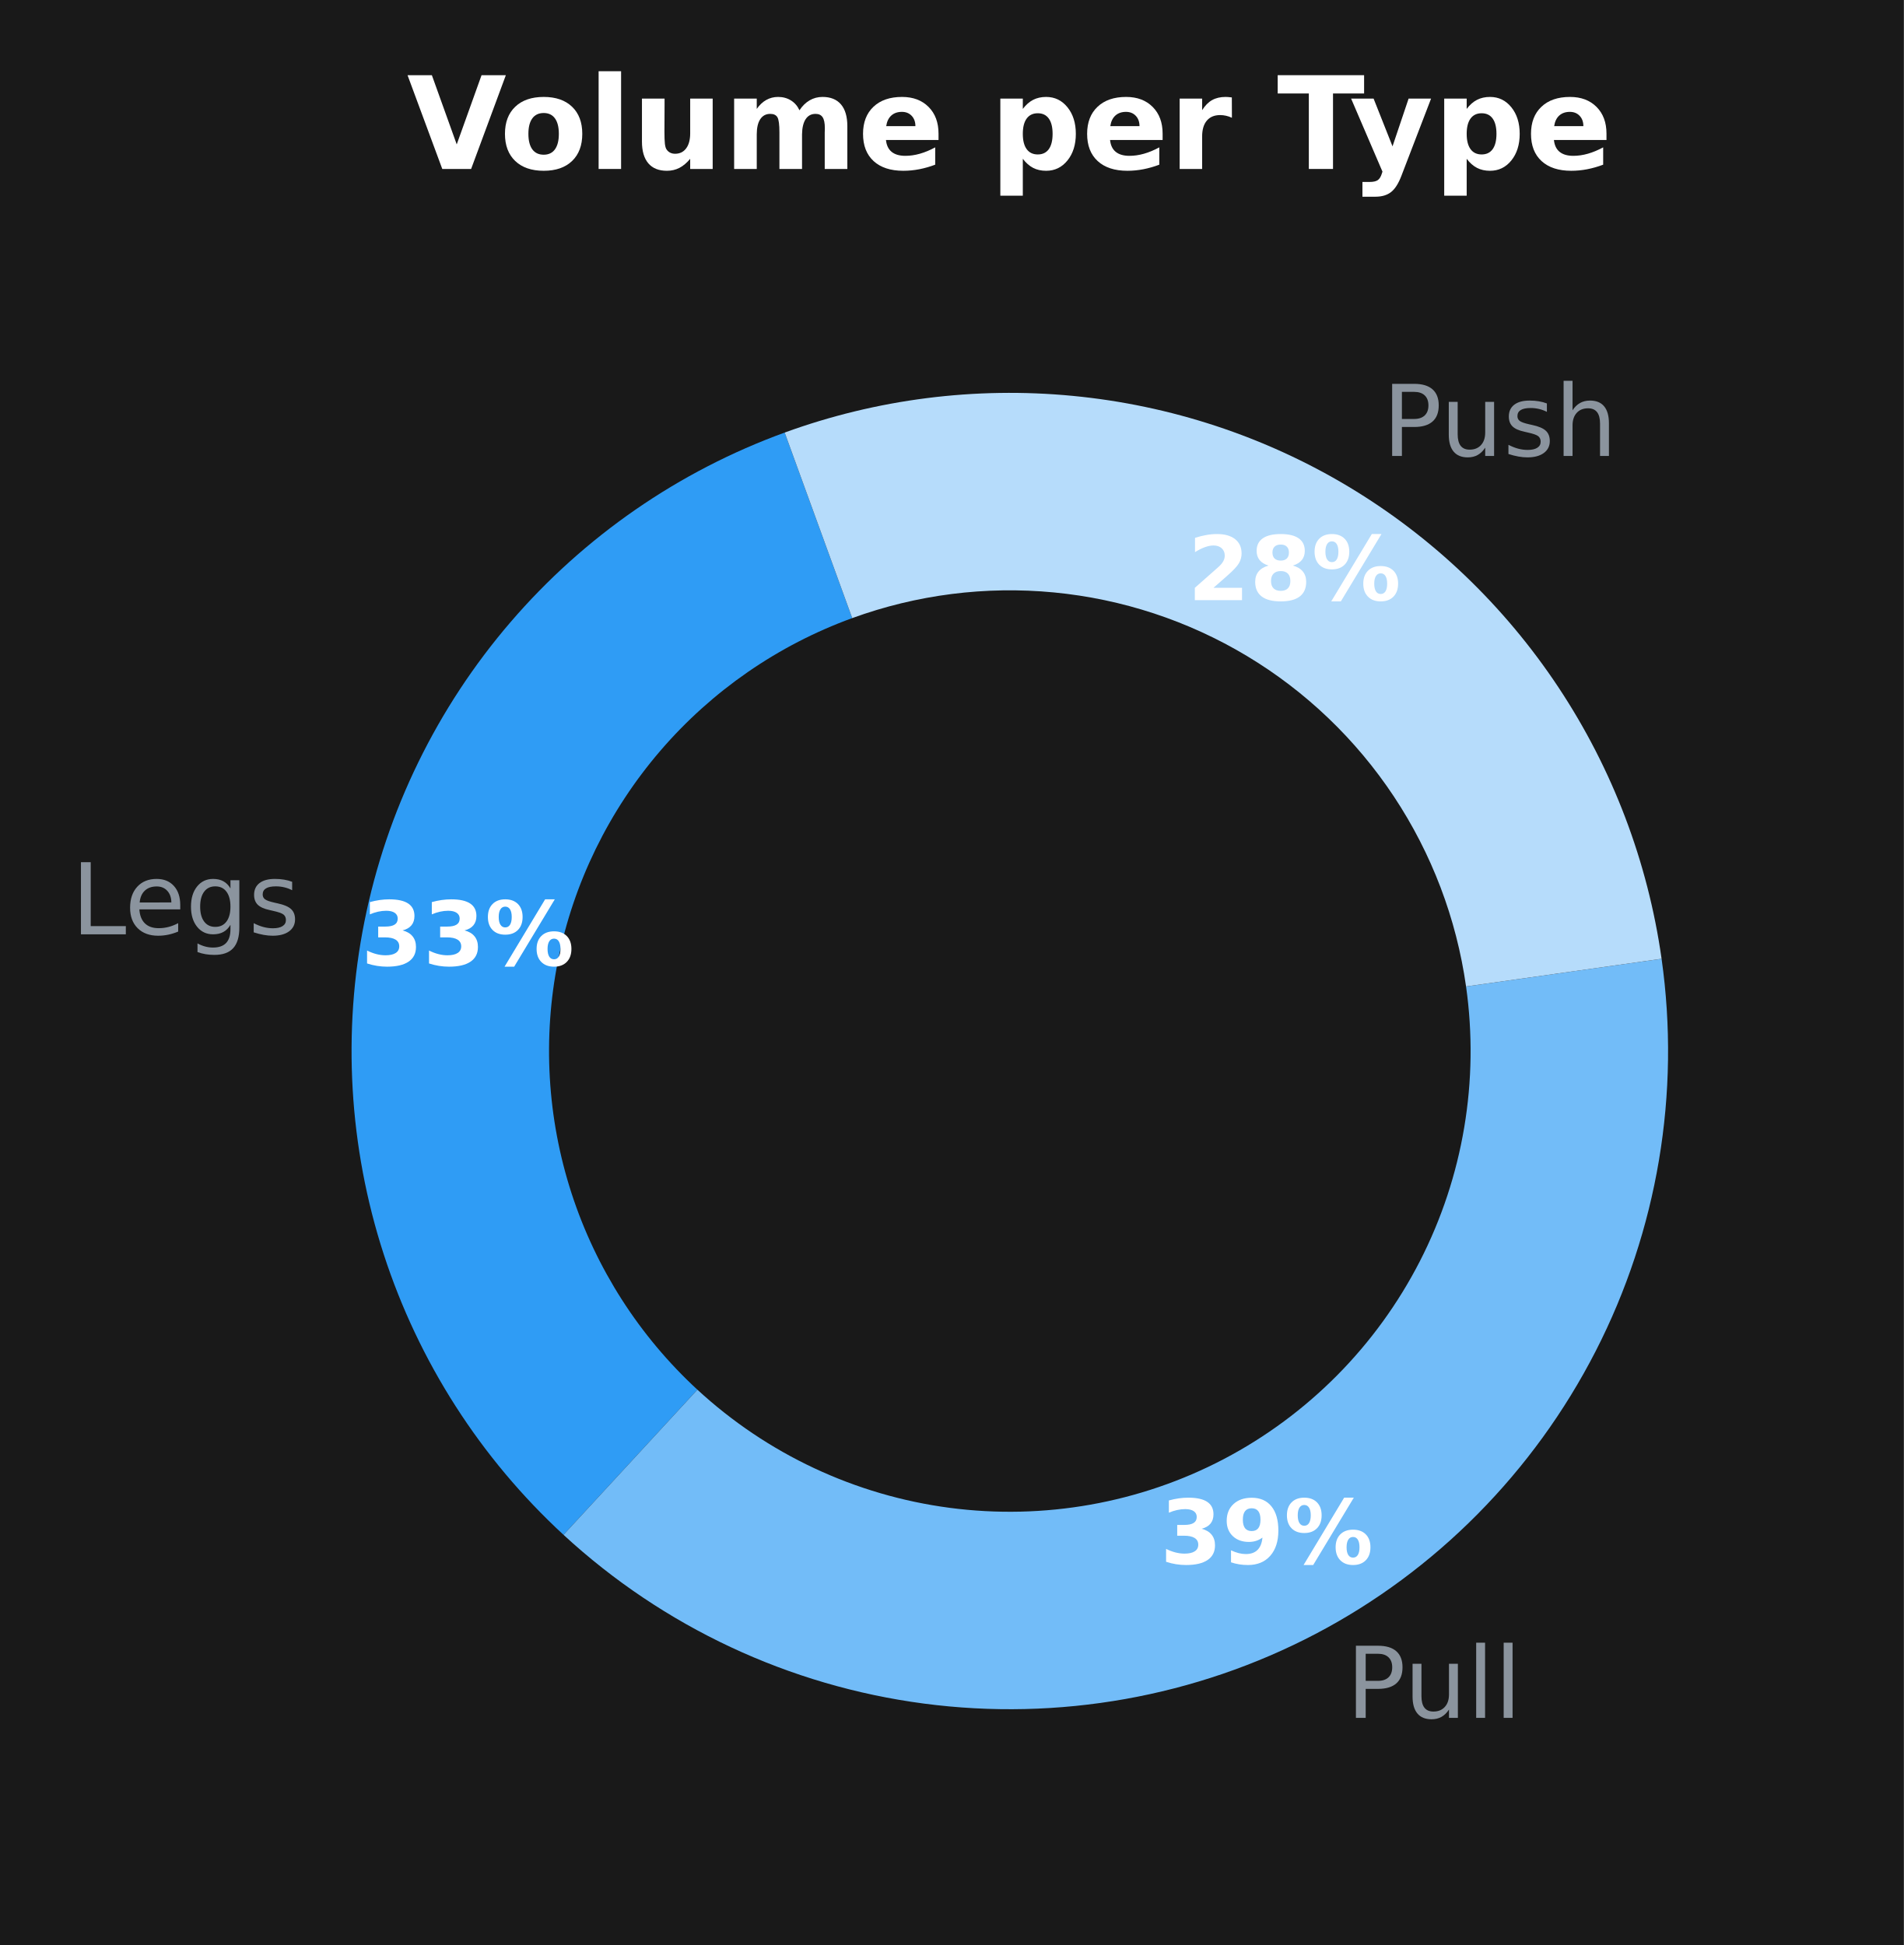
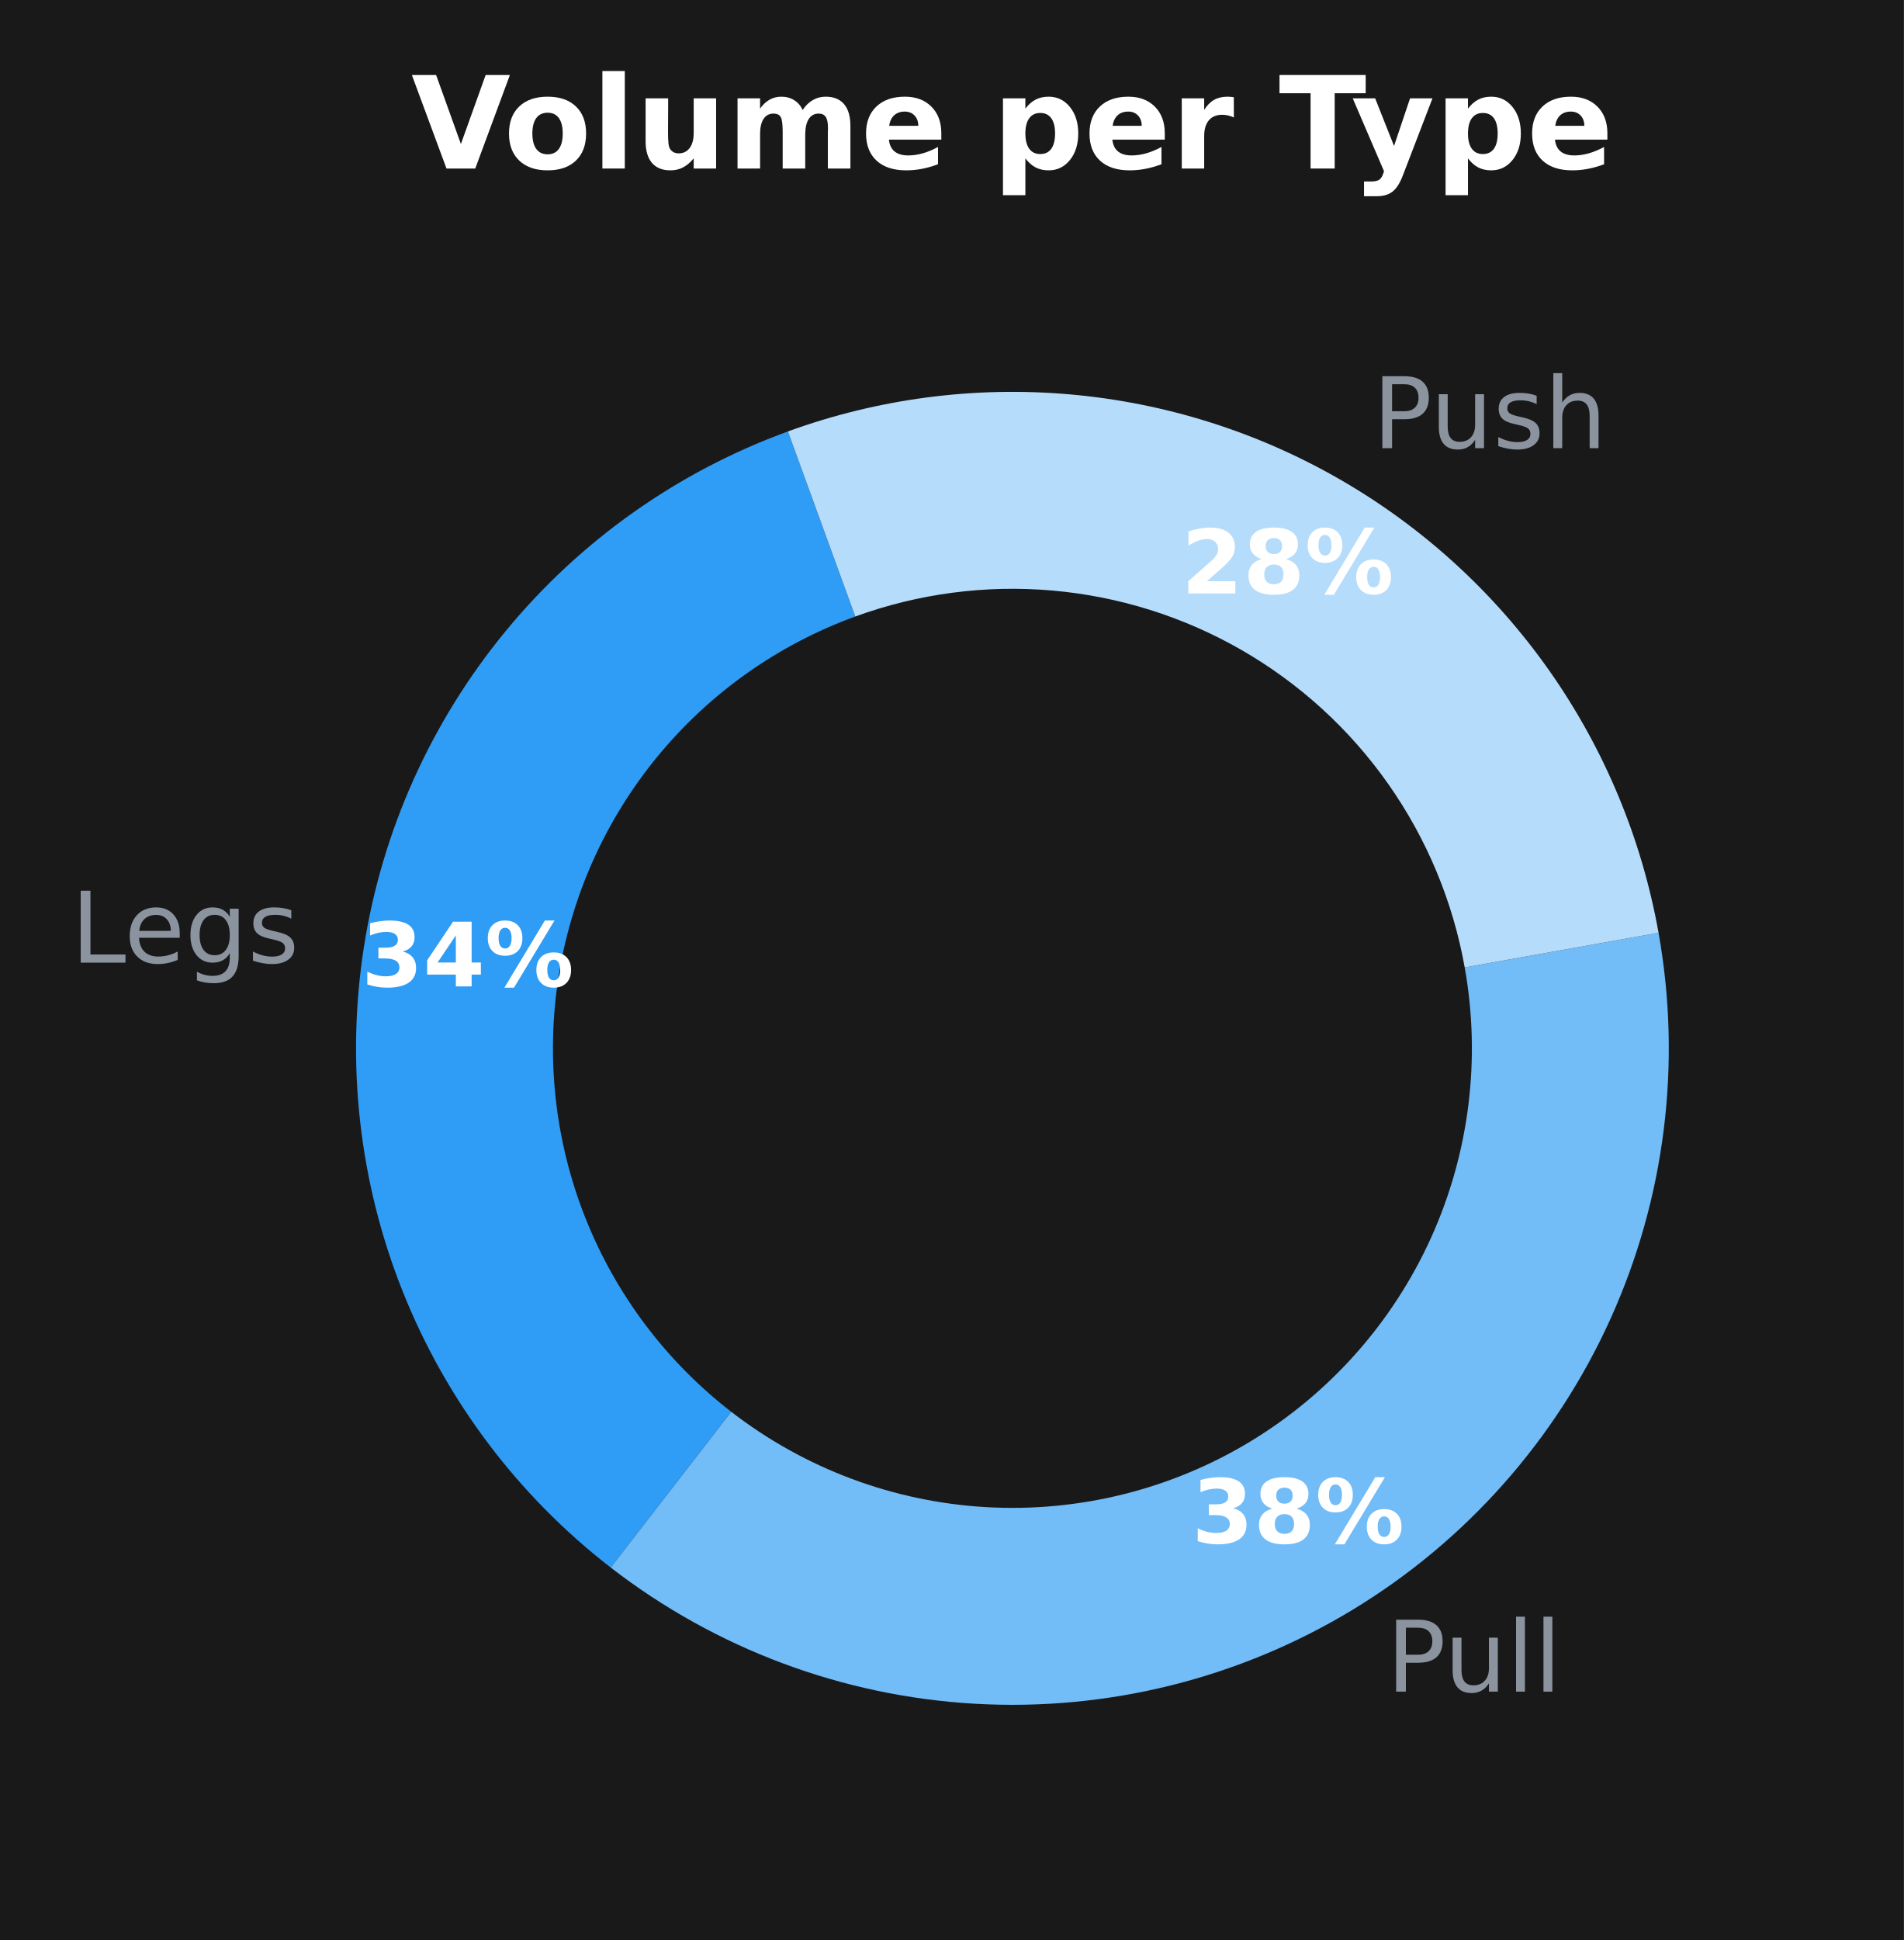
- <svg xmlns="http://www.w3.org/2000/svg" xmlns:xlink="http://www.w3.org/1999/xlink" width="192.419pt" height="196.598pt" viewBox="0 0 192.419 196.598" version="1.1">
+ <svg xmlns="http://www.w3.org/2000/svg" xmlns:xlink="http://www.w3.org/1999/xlink" width="192.974pt" height="196.598pt" viewBox="0 0 192.974 196.598" version="1.1">
  <defs>
    <style type="text/css">*{stroke-linejoin: round; stroke-linecap: butt}</style>
  </defs>
  <g id="figure_1">
    <g id="patch_1">
-       <path d="M 0 196.598  L 192.419 196.598  L 192.419 0  L 0 0  z " style="fill: #191919" />
+       <path d="M 0 196.598  L 192.974 196.598  L 192.974 0  L 0 0  z " style="fill: #191919" />
    </g>
    <g id="axes_1">
      <g id="patch_2">
-         <path d="M 79.305 43.722  C 68.58 47.625 59.039 54.224 51.601 62.879  C 44.163 71.535 39.076 81.961 36.831 93.151  C 34.586 104.341 35.257 115.922 38.781 126.777  C 42.304 137.632 48.562 147.4 56.951 155.138  L 70.483 140.468  C 64.611 135.052 60.23 128.214 57.764 120.615  C 55.298 113.017 54.828 104.91 56.399 97.077  C 57.971 89.244 61.532 81.946 66.738 75.887  C 71.945 69.828 78.624 65.209 86.131 62.477  z " style="fill: #2f9cf5" />
+         <path d="M 79.86 43.722  C 68.677 47.792 58.789 54.789 51.23 63.981  C 43.671 73.172 38.715 84.225 36.881 95.983  C 35.047 107.741 36.401 119.779 40.801 130.836  C 45.201 141.893 52.488 151.57 61.899 158.853  L 74.114 143.068  C 67.526 137.97 62.425 131.197 59.345 123.457  C 56.265 115.717 55.317 107.29 56.601 99.06  C 57.885 90.829 61.354 83.092 66.645 76.658  C 71.937 70.224 78.858 65.326 86.686 62.477  z " style="fill: #2f9cf5" />
      </g>
      <g id="patch_3">
-         <path d="M 56.951 155.138  C 67.039 164.444 79.764 170.404 93.372 172.196  C 106.979 173.989 120.813 171.527 132.967 165.15  C 145.121 158.774 155.009 148.79 161.267 136.575  C 167.526 124.36 169.854 110.503 167.93 96.913  L 148.169 99.711  C 149.515 109.223 147.886 118.924 143.505 127.474  C 139.124 136.024 132.202 143.013 123.694 147.477  C 115.187 151.94 105.503 153.663 95.978 152.409  C 86.452 151.154 77.545 146.982 70.483 140.468  z " style="fill: #72bcf8" />
+         <path d="M 61.899 158.853  C 72.529 167.078 85.406 171.892 98.824 172.658  C 112.243 173.424 125.584 170.105 137.08 163.142  C 148.576 156.179 157.697 145.893 163.234 133.646  C 168.771 121.399 170.469 107.757 168.103 94.527  L 148.456 98.04  C 150.113 107.301 148.924 116.851 145.048 125.424  C 141.172 133.996 134.787 141.197 126.74 146.071  C 118.693 150.945 109.354 153.268 99.961 152.732  C 90.568 152.196 81.554 148.826 74.114 143.068  z " style="fill: #72bcf8" />
      </g>
      <g id="patch_4">
-         <path d="M 167.93 96.913  C 166.542 87.107 162.981 77.732 157.508 69.477  C 152.035 61.222 144.787 54.292 136.295 49.195  C 127.802 44.098 118.278 40.962 108.419 40.015  C 98.559 39.068 88.612 40.335 79.305 43.722  L 86.131 62.477  C 92.646 60.106 99.609 59.219 106.511 59.882  C 113.412 60.544 120.079 62.74 126.024 66.308  C 131.969 69.876 137.042 74.727 140.873 80.505  C 144.704 86.284 147.197 92.846 148.169 99.711  z " style="fill: #b6dcfb" />
+         <path d="M 168.103 94.527  C 166.395 84.977 162.62 75.916 157.041 67.98  C 151.463 60.044 144.215 53.423 135.808 48.583  C 127.401 43.743 118.036 40.799 108.372 39.96  C 98.708 39.12 88.976 40.404 79.86 43.722  L 86.686 62.477  C 93.067 60.154 99.88 59.255 106.645 59.843  C 113.41 60.431 119.965 62.491 125.85 65.879  C 131.735 69.267 136.808 73.902 140.713 79.457  C 144.618 85.013 147.261 91.356 148.456 98.04  z " style="fill: #b6dcfb" />
      </g>
      <g id="matplotlib.axis_1" />
      <g id="matplotlib.axis_2" />
      <g id="text_1">
-         <g style="fill: #8b949e" transform="translate(7.2 94.43988) scale(0.1 -0.1)">
+         <g style="fill: #8b949e" transform="translate(7.2 97.5556) scale(0.1 -0.1)">
          <defs>
            <path id="DejaVuSans-2f" d="M 628 4666  L 1259 4666  L 1259 531  L 3531 531  L 3531 0  L 628 0  L 628 4666  z " transform="scale(0.015625)" />
            <path id="DejaVuSans-48" d="M 3597 1894  L 3597 1613  L 953 1613  Q 991 1019 1311 708  Q 1631 397 2203 397  Q 2534 397 2845 478  Q 3156 559 3463 722  L 3463 178  Q 3153 47 2828 -22  Q 2503 -91 2169 -91  Q 1331 -91 842 396  Q 353 884 353 1716  Q 353 2575 817 3079  Q 1281 3584 2069 3584  Q 2775 3584 3186 3129  Q 3597 2675 3597 1894  z M 3022 2063  Q 3016 2534 2758 2815  Q 2500 3097 2075 3097  Q 1594 3097 1305 2825  Q 1016 2553 972 2059  L 3022 2063  z " transform="scale(0.015625)" />
            <path id="DejaVuSans-4a" d="M 2906 1791  Q 2906 2416 2648 2759  Q 2391 3103 1925 3103  Q 1463 3103 1205 2759  Q 947 2416 947 1791  Q 947 1169 1205 825  Q 1463 481 1925 481  Q 2391 481 2648 825  Q 2906 1169 2906 1791  z M 3481 434  Q 3481 -459 3084 -895  Q 2688 -1331 1869 -1331  Q 1566 -1331 1297 -1286  Q 1028 -1241 775 -1147  L 775 -588  Q 1028 -725 1275 -790  Q 1522 -856 1778 -856  Q 2344 -856 2625 -561  Q 2906 -266 2906 331  L 2906 616  Q 2728 306 2450 153  Q 2172 0 1784 0  Q 1141 0 747 490  Q 353 981 353 1791  Q 353 2603 747 3093  Q 1141 3584 1784 3584  Q 2172 3584 2450 3431  Q 2728 3278 2906 2969  L 2906 3500  L 3481 3500  L 3481 434  z " transform="scale(0.015625)" />
            <path id="DejaVuSans-56" d="M 2834 3397  L 2834 2853  Q 2591 2978 2328 3040  Q 2066 3103 1784 3103  Q 1356 3103 1142 2972  Q 928 2841 928 2578  Q 928 2378 1081 2264  Q 1234 2150 1697 2047  L 1894 2003  Q 2506 1872 2764 1633  Q 3022 1394 3022 966  Q 3022 478 2636 193  Q 2250 -91 1575 -91  Q 1294 -91 989 -36  Q 684 19 347 128  L 347 722  Q 666 556 975 473  Q 1284 391 1588 391  Q 1994 391 2212 530  Q 2431 669 2431 922  Q 2431 1156 2273 1281  Q 2116 1406 1581 1522  L 1381 1569  Q 847 1681 609 1914  Q 372 2147 372 2553  Q 372 3047 722 3315  Q 1072 3584 1716 3584  Q 2034 3584 2315 3537  Q 2597 3491 2834 3397  z " transform="scale(0.015625)" />
          </defs>
          <use xlink:href="#DejaVuSans-2f" />
          <use xlink:href="#DejaVuSans-48" transform="translate(53.96875 0)" />
          <use xlink:href="#DejaVuSans-4a" transform="translate(115.5 0)" />
          <use xlink:href="#DejaVuSans-56" transform="translate(178.9844 0)" />
        </g>
      </g>
      <g id="text_2">
-         <g style="fill: #8b949e" transform="translate(136.0577 173.6395) scale(0.1 -0.1)">
+         <g style="fill: #8b949e" transform="translate(140.5265 171.4305) scale(0.1 -0.1)">
          <defs>
            <path id="DejaVuSans-33" d="M 1259 4147  L 1259 2394  L 2053 2394  Q 2494 2394 2734 2622  Q 2975 2850 2975 3272  Q 2975 3691 2734 3919  Q 2494 4147 2053 4147  L 1259 4147  z M 628 4666  L 2053 4666  Q 2838 4666 3239 4311  Q 3641 3956 3641 3272  Q 3641 2581 3239 2228  Q 2838 1875 2053 1875  L 1259 1875  L 1259 0  L 628 0  L 628 4666  z " transform="scale(0.015625)" />
            <path id="DejaVuSans-58" d="M 544 1381  L 544 3500  L 1119 3500  L 1119 1403  Q 1119 906 1312 657  Q 1506 409 1894 409  Q 2359 409 2629 706  Q 2900 1003 2900 1516  L 2900 3500  L 3475 3500  L 3475 0  L 2900 0  L 2900 538  Q 2691 219 2414 64  Q 2138 -91 1772 -91  Q 1169 -91 856 284  Q 544 659 544 1381  z M 1991 3584  L 1991 3584  z " transform="scale(0.015625)" />
            <path id="DejaVuSans-4f" d="M 603 4863  L 1178 4863  L 1178 0  L 603 0  L 603 4863  z " transform="scale(0.015625)" />
          </defs>
          <use xlink:href="#DejaVuSans-33" />
          <use xlink:href="#DejaVuSans-58" transform="translate(58.54688 0)" />
          <use xlink:href="#DejaVuSans-4f" transform="translate(121.9219 0)" />
          <use xlink:href="#DejaVuSans-4f" transform="translate(149.7031 0)" />
        </g>
      </g>
      <g id="text_3">
-         <g style="fill: #8b949e" transform="translate(139.7183 46.08904) scale(0.1 -0.1)">
+         <g style="fill: #8b949e" transform="translate(139.1276 45.41526) scale(0.1 -0.1)">
          <defs>
            <path id="DejaVuSans-4b" d="M 3513 2113  L 3513 0  L 2938 0  L 2938 2094  Q 2938 2591 2744 2837  Q 2550 3084 2163 3084  Q 1697 3084 1428 2787  Q 1159 2491 1159 1978  L 1159 0  L 581 0  L 581 4863  L 1159 4863  L 1159 2956  Q 1366 3272 1645 3428  Q 1925 3584 2291 3584  Q 2894 3584 3203 3211  Q 3513 2838 3513 2113  z " transform="scale(0.015625)" />
          </defs>
          <use xlink:href="#DejaVuSans-33" />
          <use xlink:href="#DejaVuSans-58" transform="translate(58.54688 0)" />
          <use xlink:href="#DejaVuSans-56" transform="translate(121.9219 0)" />
          <use xlink:href="#DejaVuSans-4b" transform="translate(174.0156 0)" />
        </g>
      </g>
      <g id="text_4">
-         <g style="fill: #ffffff" transform="translate(36.49594 97.58274) scale(0.09 -0.09)">
+         <g style="fill: #ffffff" transform="translate(36.6272 99.96202) scale(0.09 -0.09)">
          <defs>
            <path id="DejaVuSans-Bold-16" d="M 2981 2516  Q 3453 2394 3698 2092  Q 3944 1791 3944 1325  Q 3944 631 3412 270  Q 2881 -91 1863 -91  Q 1503 -91 1142 -33  Q 781 25 428 141  L 428 1069  Q 766 900 1098 814  Q 1431 728 1753 728  Q 2231 728 2486 893  Q 2741 1059 2741 1369  Q 2741 1688 2480 1852  Q 2219 2016 1709 2016  L 1228 2016  L 1228 2791  L 1734 2791  Q 2188 2791 2409 2933  Q 2631 3075 2631 3366  Q 2631 3634 2415 3781  Q 2200 3928 1806 3928  Q 1516 3928 1219 3862  Q 922 3797 628 3669  L 628 4550  Q 984 4650 1334 4700  Q 1684 4750 2022 4750  Q 2931 4750 3382 4451  Q 3834 4153 3834 3553  Q 3834 3144 3618 2883  Q 3403 2622 2981 2516  z " transform="scale(0.015625)" />
+             <path id="DejaVuSans-Bold-17" d="M 2356 3675  L 1038 1722  L 2356 1722  L 2356 3675  z M 2156 4666  L 3494 4666  L 3494 1722  L 4159 1722  L 4159 850  L 3494 850  L 3494 0  L 2356 0  L 2356 850  L 288 850  L 288 1881  L 2156 4666  z " transform="scale(0.015625)" />
            <path id="DejaVuSans-Bold-8" d="M 4959 1925  Q 4738 1925 4616 1733  Q 4494 1541 4494 1184  Q 4494 825 4614 633  Q 4734 441 4959 441  Q 5184 441 5303 633  Q 5422 825 5422 1184  Q 5422 1541 5301 1733  Q 5181 1925 4959 1925  z M 4959 2450  Q 5541 2450 5875 2112  Q 6209 1775 6209 1184  Q 6209 594 5875 251  Q 5541 -91 4959 -91  Q 4378 -91 4042 251  Q 3706 594 3706 1184  Q 3706 1772 4042 2111  Q 4378 2450 4959 2450  z M 2094 -91  L 1403 -91  L 4319 4750  L 5013 4750  L 2094 -91  z M 1453 4750  Q 2034 4750 2367 4411  Q 2700 4072 2700 3481  Q 2700 2891 2367 2550  Q 2034 2209 1453 2209  Q 872 2209 539 2550  Q 206 2891 206 3481  Q 206 4072 539 4411  Q 872 4750 1453 4750  z M 1453 4225  Q 1228 4225 1106 4031  Q 984 3838 984 3481  Q 984 3122 1106 2926  Q 1228 2731 1453 2731  Q 1678 2731 1798 2926  Q 1919 3122 1919 3481  Q 1919 3838 1797 4031  Q 1675 4225 1453 4225  z " transform="scale(0.015625)" />
          </defs>
          <use xlink:href="#DejaVuSans-Bold-16" />
-           <use xlink:href="#DejaVuSans-Bold-16" transform="translate(69.57812 0)" />
+           <use xlink:href="#DejaVuSans-Bold-17" transform="translate(69.57812 0)" />
          <use xlink:href="#DejaVuSans-Bold-8" transform="translate(139.1562 0)" />
        </g>
      </g>
      <g id="text_5">
-         <g style="fill: #ffffff" transform="translate(117.2504 158.0622) scale(0.09 -0.09)">
+         <g style="fill: #ffffff" transform="translate(120.7942 156.3753) scale(0.09 -0.09)">
          <defs>
-             <path id="DejaVuSans-Bold-1c" d="M 641 103  L 641 966  Q 928 831 1190 764  Q 1453 697 1709 697  Q 2247 697 2547 995  Q 2847 1294 2900 1881  Q 2688 1725 2447 1647  Q 2206 1569 1925 1569  Q 1209 1569 770 1986  Q 331 2403 331 3084  Q 331 3838 820 4291  Q 1309 4744 2131 4744  Q 3044 4744 3544 4128  Q 4044 3513 4044 2388  Q 4044 1231 3459 570  Q 2875 -91 1856 -91  Q 1528 -91 1228 -42  Q 928 6 641 103  z M 2125 2350  Q 2441 2350 2600 2554  Q 2759 2759 2759 3169  Q 2759 3575 2600 3781  Q 2441 3988 2125 3988  Q 1809 3988 1650 3781  Q 1491 3575 1491 3169  Q 1491 2759 1650 2554  Q 1809 2350 2125 2350  z " transform="scale(0.015625)" />
+             <path id="DejaVuSans-Bold-1b" d="M 2228 2088  Q 1891 2088 1709 1903  Q 1528 1719 1528 1375  Q 1528 1031 1709 848  Q 1891 666 2228 666  Q 2563 666 2741 848  Q 2919 1031 2919 1375  Q 2919 1722 2741 1905  Q 2563 2088 2228 2088  z M 1350 2484  Q 925 2613 709 2878  Q 494 3144 494 3541  Q 494 4131 934 4440  Q 1375 4750 2228 4750  Q 3075 4750 3515 4442  Q 3956 4134 3956 3541  Q 3956 3144 3739 2878  Q 3522 2613 3097 2484  Q 3572 2353 3814 2058  Q 4056 1763 4056 1313  Q 4056 619 3595 264  Q 3134 -91 2228 -91  Q 1319 -91 855 264  Q 391 619 391 1313  Q 391 1763 633 2058  Q 875 2353 1350 2484  z M 1631 3419  Q 1631 3141 1786 2991  Q 1941 2841 2228 2841  Q 2509 2841 2662 2991  Q 2816 3141 2816 3419  Q 2816 3697 2662 3845  Q 2509 3994 2228 3994  Q 1941 3994 1786 3844  Q 1631 3694 1631 3419  z " transform="scale(0.015625)" />
          </defs>
          <use xlink:href="#DejaVuSans-Bold-16" />
-           <use xlink:href="#DejaVuSans-Bold-1c" transform="translate(69.57812 0)" />
+           <use xlink:href="#DejaVuSans-Bold-1b" transform="translate(69.57812 0)" />
          <use xlink:href="#DejaVuSans-Bold-8" transform="translate(139.1562 0)" />
        </g>
      </g>
      <g id="text_6">
-         <g style="fill: #ffffff" transform="translate(120.0458 60.65999) scale(0.09 -0.09)">
+         <g style="fill: #ffffff" transform="translate(119.7259 60.14546) scale(0.09 -0.09)">
          <defs>
            <path id="DejaVuSans-Bold-15" d="M 1844 884  L 3897 884  L 3897 0  L 506 0  L 506 884  L 2209 2388  Q 2438 2594 2547 2791  Q 2656 2988 2656 3200  Q 2656 3528 2436 3728  Q 2216 3928 1850 3928  Q 1569 3928 1234 3808  Q 900 3688 519 3450  L 519 4475  Q 925 4609 1322 4679  Q 1719 4750 2100 4750  Q 2938 4750 3402 4381  Q 3866 4013 3866 3353  Q 3866 2972 3669 2642  Q 3472 2313 2841 1759  L 1844 884  z " transform="scale(0.015625)" />
-             <path id="DejaVuSans-Bold-1b" d="M 2228 2088  Q 1891 2088 1709 1903  Q 1528 1719 1528 1375  Q 1528 1031 1709 848  Q 1891 666 2228 666  Q 2563 666 2741 848  Q 2919 1031 2919 1375  Q 2919 1722 2741 1905  Q 2563 2088 2228 2088  z M 1350 2484  Q 925 2613 709 2878  Q 494 3144 494 3541  Q 494 4131 934 4440  Q 1375 4750 2228 4750  Q 3075 4750 3515 4442  Q 3956 4134 3956 3541  Q 3956 3144 3739 2878  Q 3522 2613 3097 2484  Q 3572 2353 3814 2058  Q 4056 1763 4056 1313  Q 4056 619 3595 264  Q 3134 -91 2228 -91  Q 1319 -91 855 264  Q 391 619 391 1313  Q 391 1763 633 2058  Q 875 2353 1350 2484  z M 1631 3419  Q 1631 3141 1786 2991  Q 1941 2841 2228 2841  Q 2509 2841 2662 2991  Q 2816 3141 2816 3419  Q 2816 3697 2662 3845  Q 2509 3994 2228 3994  Q 1941 3994 1786 3844  Q 1631 3694 1631 3419  z " transform="scale(0.015625)" />
          </defs>
          <use xlink:href="#DejaVuSans-Bold-15" />
          <use xlink:href="#DejaVuSans-Bold-1b" transform="translate(69.57812 0)" />
          <use xlink:href="#DejaVuSans-Bold-8" transform="translate(139.1562 0)" />
        </g>
      </g>
      <g id="text_7">
-         <g style="fill: #ffffff" transform="translate(41.12629 17.07797) scale(0.13 -0.13)">
+         <g style="fill: #ffffff" transform="translate(41.68162 17.07797) scale(0.13 -0.13)">
          <defs>
            <path id="DejaVuSans-Bold-39" d="M 31 4666  L 1241 4666  L 2478 1222  L 3713 4666  L 4922 4666  L 3194 0  L 1759 0  L 31 4666  z " transform="scale(0.015625)" />
            <path id="DejaVuSans-Bold-52" d="M 2203 2784  Q 1831 2784 1636 2517  Q 1441 2250 1441 1747  Q 1441 1244 1636 976  Q 1831 709 2203 709  Q 2569 709 2762 976  Q 2956 1244 2956 1747  Q 2956 2250 2762 2517  Q 2569 2784 2203 2784  z M 2203 3584  Q 3106 3584 3614 3096  Q 4122 2609 4122 1747  Q 4122 884 3614 396  Q 3106 -91 2203 -91  Q 1297 -91 786 396  Q 275 884 275 1747  Q 275 2609 786 3096  Q 1297 3584 2203 3584  z " transform="scale(0.015625)" />
            <path id="DejaVuSans-Bold-4f" d="M 538 4863  L 1656 4863  L 1656 0  L 538 0  L 538 4863  z " transform="scale(0.015625)" />
            <path id="DejaVuSans-Bold-58" d="M 500 1363  L 500 3500  L 1625 3500  L 1625 3150  Q 1625 2866 1622 2436  Q 1619 2006 1619 1863  Q 1619 1441 1641 1255  Q 1663 1069 1716 984  Q 1784 875 1895 815  Q 2006 756 2150 756  Q 2500 756 2700 1025  Q 2900 1294 2900 1772  L 2900 3500  L 4019 3500  L 4019 0  L 2900 0  L 2900 506  Q 2647 200 2364 54  Q 2081 -91 1741 -91  Q 1134 -91 817 281  Q 500 653 500 1363  z " transform="scale(0.015625)" />
            <path id="DejaVuSans-Bold-50" d="M 3781 2919  Q 3994 3244 4286 3414  Q 4578 3584 4928 3584  Q 5531 3584 5847 3212  Q 6163 2841 6163 2131  L 6163 0  L 5038 0  L 5038 1825  Q 5041 1866 5042 1909  Q 5044 1953 5044 2034  Q 5044 2406 4934 2573  Q 4825 2741 4581 2741  Q 4263 2741 4089 2478  Q 3916 2216 3909 1719  L 3909 0  L 2784 0  L 2784 1825  Q 2784 2406 2684 2573  Q 2584 2741 2328 2741  Q 2006 2741 1831 2477  Q 1656 2213 1656 1722  L 1656 0  L 531 0  L 531 3500  L 1656 3500  L 1656 2988  Q 1863 3284 2130 3434  Q 2397 3584 2719 3584  Q 3081 3584 3359 3409  Q 3638 3234 3781 2919  z " transform="scale(0.015625)" />
            <path id="DejaVuSans-Bold-48" d="M 4031 1759  L 4031 1441  L 1416 1441  Q 1456 1047 1700 850  Q 1944 653 2381 653  Q 2734 653 3104 758  Q 3475 863 3866 1075  L 3866 213  Q 3469 63 3072 -14  Q 2675 -91 2278 -91  Q 1328 -91 801 392  Q 275 875 275 1747  Q 275 2603 792 3093  Q 1309 3584 2216 3584  Q 3041 3584 3536 3087  Q 4031 2591 4031 1759  z M 2881 2131  Q 2881 2450 2695 2645  Q 2509 2841 2209 2841  Q 1884 2841 1681 2658  Q 1478 2475 1428 2131  L 2881 2131  z " transform="scale(0.015625)" />
            <path id="DejaVuSans-Bold-3" transform="scale(0.015625)" />
            <path id="DejaVuSans-Bold-53" d="M 1656 506  L 1656 -1331  L 538 -1331  L 538 3500  L 1656 3500  L 1656 2988  Q 1888 3294 2169 3439  Q 2450 3584 2816 3584  Q 3463 3584 3878 3070  Q 4294 2556 4294 1747  Q 4294 938 3878 423  Q 3463 -91 2816 -91  Q 2450 -91 2169 54  Q 1888 200 1656 506  z M 2400 2772  Q 2041 2772 1848 2508  Q 1656 2244 1656 1747  Q 1656 1250 1848 986  Q 2041 722 2400 722  Q 2759 722 2948 984  Q 3138 1247 3138 1747  Q 3138 2247 2948 2509  Q 2759 2772 2400 2772  z " transform="scale(0.015625)" />
            <path id="DejaVuSans-Bold-55" d="M 3138 2547  Q 2991 2616 2845 2648  Q 2700 2681 2553 2681  Q 2122 2681 1889 2404  Q 1656 2128 1656 1613  L 1656 0  L 538 0  L 538 3500  L 1656 3500  L 1656 2925  Q 1872 3269 2151 3426  Q 2431 3584 2822 3584  Q 2878 3584 2943 3579  Q 3009 3575 3134 3559  L 3138 2547  z " transform="scale(0.015625)" />
            <path id="DejaVuSans-Bold-37" d="M 31 4666  L 4331 4666  L 4331 3756  L 2784 3756  L 2784 0  L 1581 0  L 1581 3756  L 31 3756  L 31 4666  z " transform="scale(0.015625)" />
            <path id="DejaVuSans-Bold-5c" d="M 78 3500  L 1197 3500  L 2138 1125  L 2938 3500  L 4056 3500  L 2584 -331  Q 2363 -916 2067 -1148  Q 1772 -1381 1288 -1381  L 641 -1381  L 641 -647  L 991 -647  Q 1275 -647 1404 -556  Q 1534 -466 1606 -231  L 1638 -134  L 78 3500  z " transform="scale(0.015625)" />
          </defs>
          <use xlink:href="#DejaVuSans-Bold-39" />
          <use xlink:href="#DejaVuSans-Bold-52" transform="translate(71.92188 0)" />
          <use xlink:href="#DejaVuSans-Bold-4f" transform="translate(140.625 0)" />
          <use xlink:href="#DejaVuSans-Bold-58" transform="translate(174.9062 0)" />
          <use xlink:href="#DejaVuSans-Bold-50" transform="translate(246.0938 0)" />
          <use xlink:href="#DejaVuSans-Bold-48" transform="translate(350.2969 0)" />
          <use xlink:href="#DejaVuSans-Bold-3" transform="translate(418.125 0)" />
          <use xlink:href="#DejaVuSans-Bold-53" transform="translate(452.9375 0)" />
          <use xlink:href="#DejaVuSans-Bold-48" transform="translate(524.5156 0)" />
          <use xlink:href="#DejaVuSans-Bold-55" transform="translate(592.3438 0)" />
          <use xlink:href="#DejaVuSans-Bold-3" transform="translate(641.6562 0)" />
          <use xlink:href="#DejaVuSans-Bold-37" transform="translate(676.4688 0)" />
          <use xlink:href="#DejaVuSans-Bold-5c" transform="translate(732.8281 0)" />
          <use xlink:href="#DejaVuSans-Bold-53" transform="translate(798.0156 0)" />
          <use xlink:href="#DejaVuSans-Bold-48" transform="translate(869.5938 0)" />
        </g>
      </g>
    </g>
  </g>
</svg>
